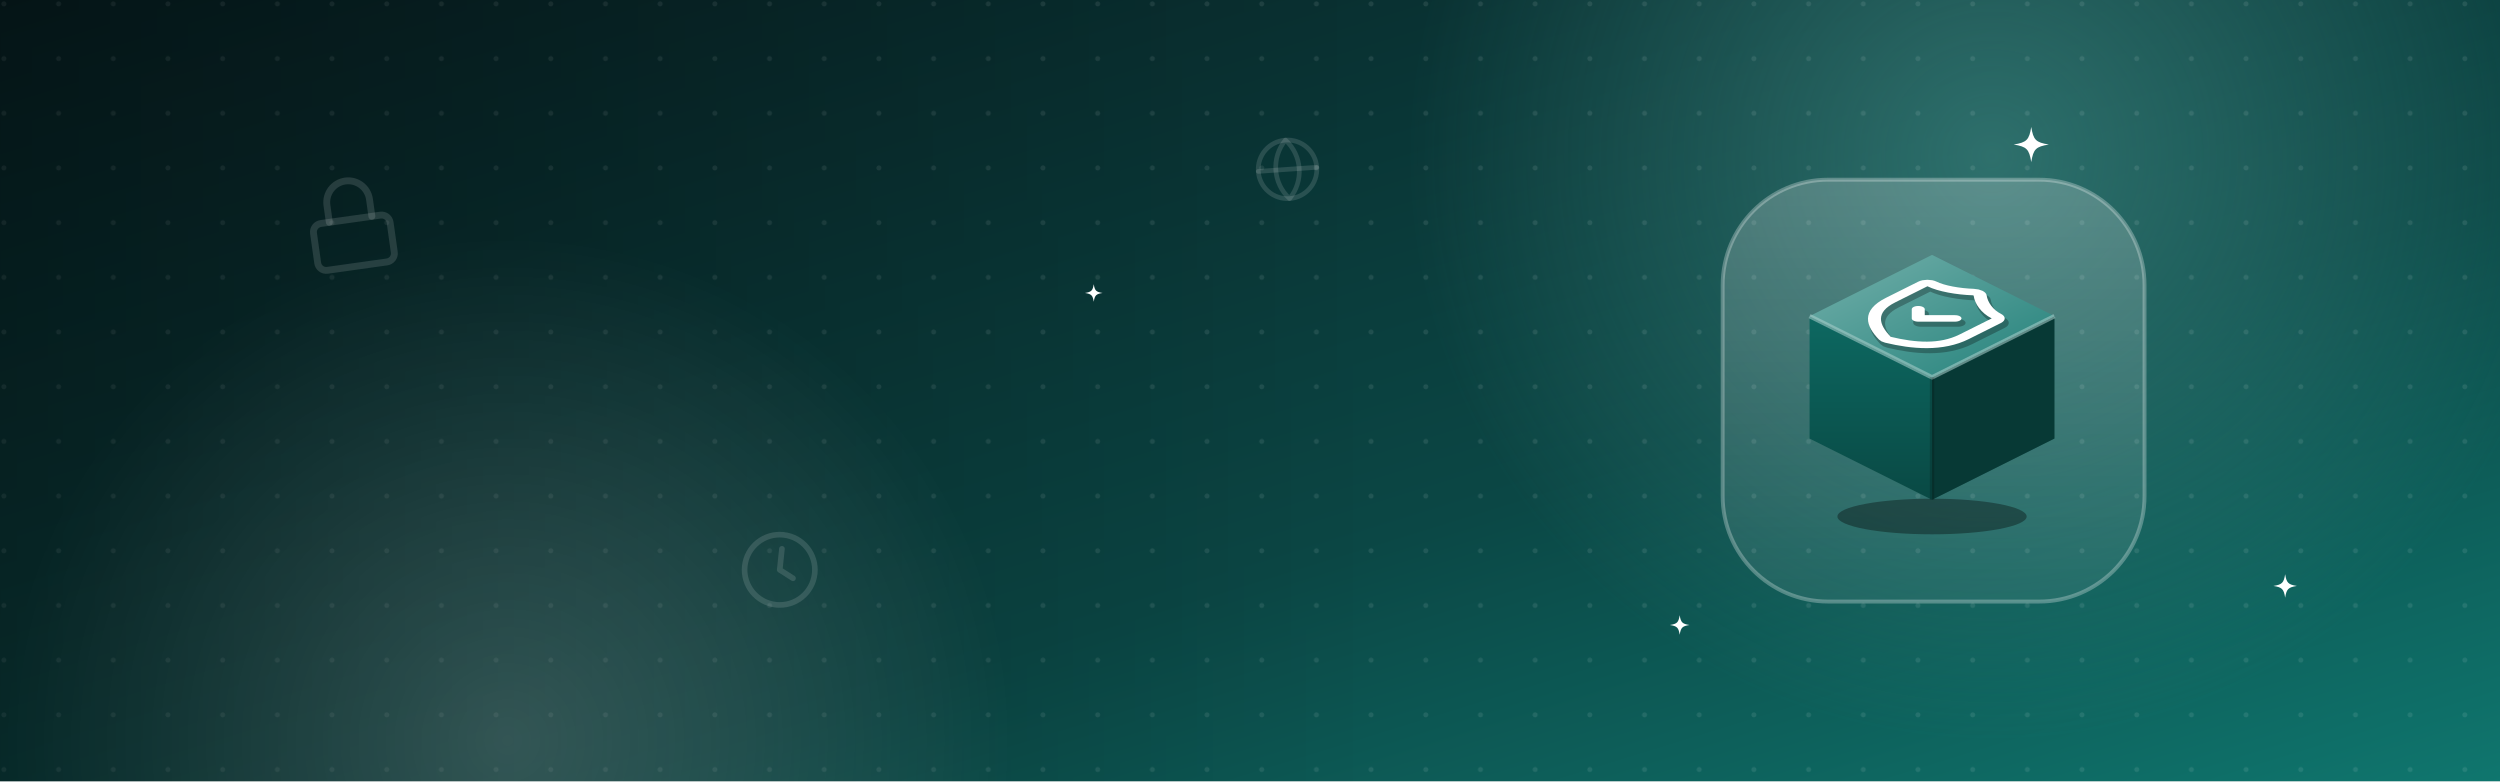
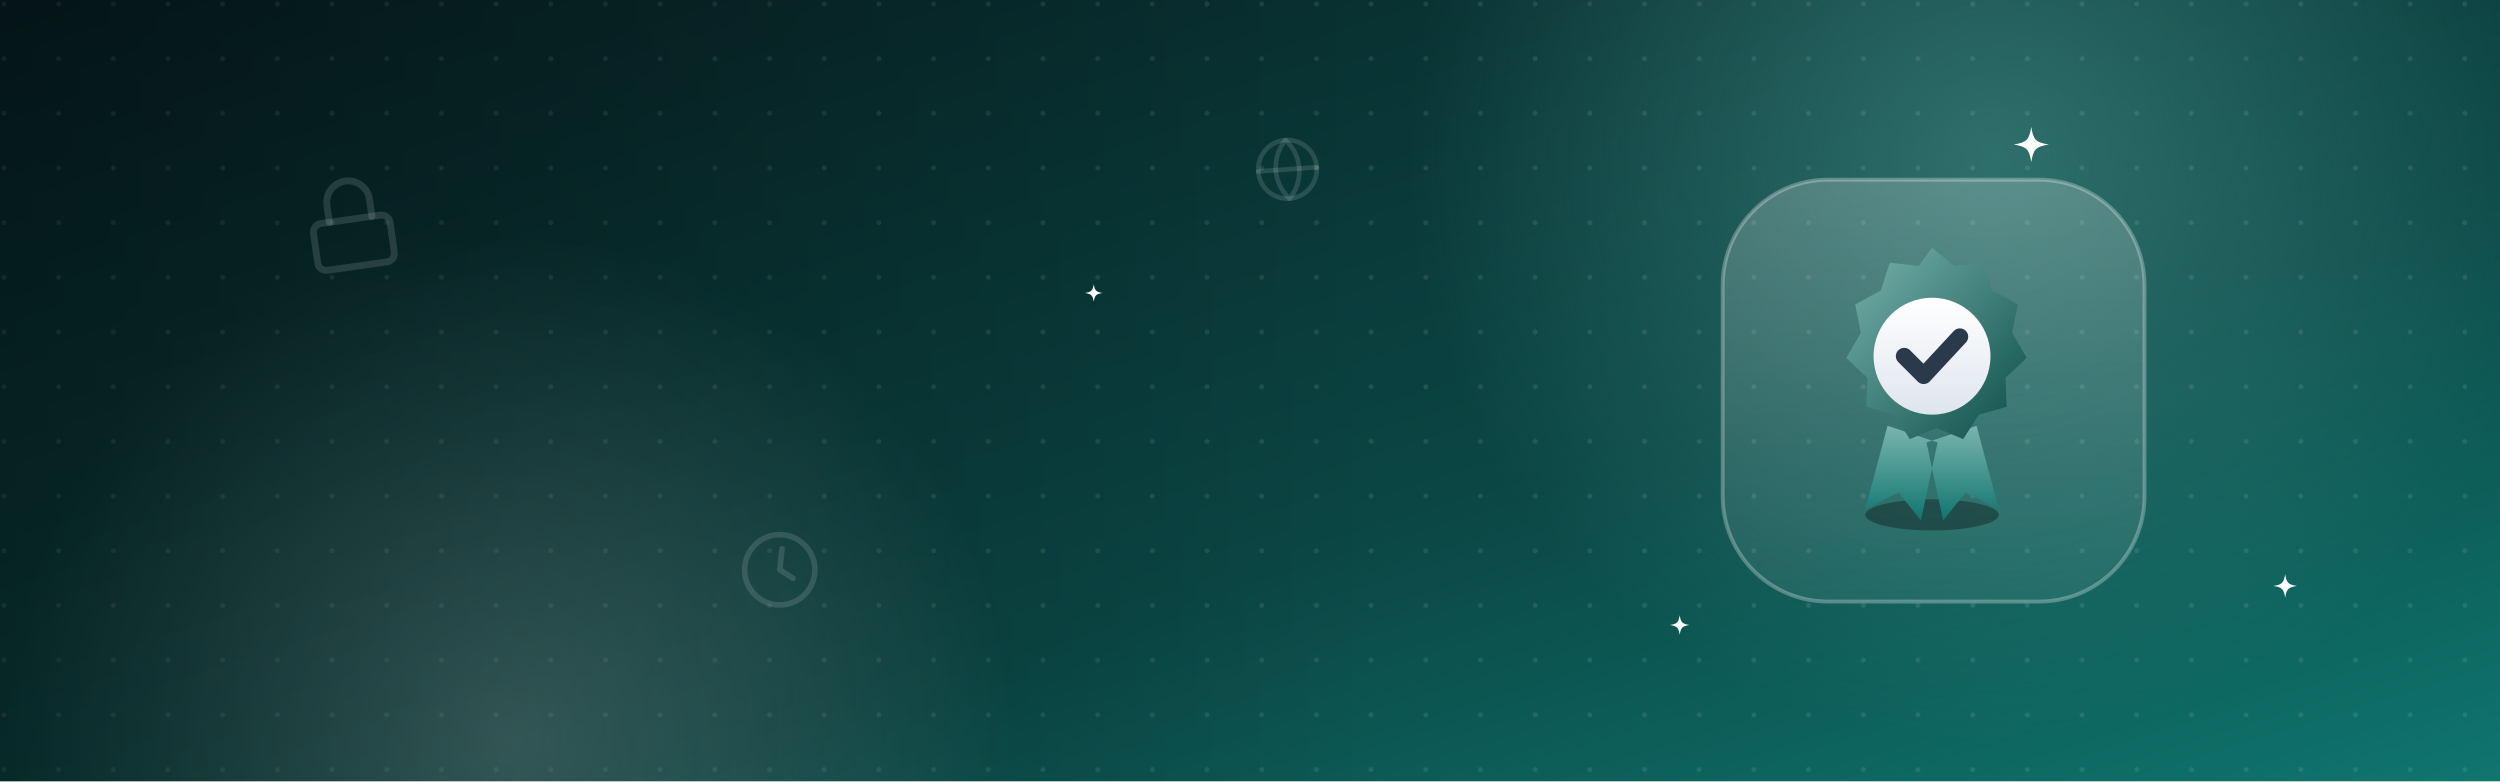
<svg xmlns="http://www.w3.org/2000/svg" viewBox="0 0 1280 400" role="img" aria-hidden="true">
  <defs>
    <linearGradient id="bg" x1="0" y1="0" x2="1" y2="1">
      <stop offset="0" stop-color="#071f22" />
      <stop offset=".62" stop-color="#0b4745" />
      <stop offset="1" stop-color="#0f766e" />
    </linearGradient>
    <radialGradient id="o1">
      <stop offset="0" stop-color="#4b9892" stop-opacity=".55" />
      <stop offset="1" stop-color="#4b9892" stop-opacity="0" />
    </radialGradient>
    <radialGradient id="o2">
      <stop offset="0" stop-color="#ffffff" stop-opacity=".22" />
      <stop offset="1" stop-color="#ffffff" stop-opacity="0" />
    </radialGradient>
    <pattern id="dots" width="28" height="28" patternUnits="userSpaceOnUse">
      <circle cx="2" cy="2" r="1.3" fill="#ffffff" fill-opacity=".09" />
    </pattern>
    <linearGradient id="glass" x1="0" y1="0" x2="0" y2="1">
      <stop offset="0" stop-color="#ffffff" stop-opacity=".22" />
      <stop offset="1" stop-color="#ffffff" stop-opacity=".06" />
    </linearGradient>
    <linearGradient id="fade" x1="0" y1="0" x2="1" y2="0">
      <stop offset="0" stop-color="#000" stop-opacity=".35" />
      <stop offset=".55" stop-color="#000" stop-opacity="0" />
    </linearGradient>
-     <linearGradient id="bbt" x1="0" y1="0" x2="1" y2="1">
-       <stop offset="0" stop-color="#74b0ab" />
-       <stop offset="1" stop-color="#22817a" />
+     <linearGradient id="bbm" x1="0" y1="0" x2="1" y2="1">
+       <stop offset="0" stop-color="#7bb4af" />
+       <stop offset="1" stop-color="#0a4d48" />
    </linearGradient>
-     <linearGradient id="bbl" x1="0" y1="0" x2="0" y2="1">
-       <stop offset="0" stop-color="#0d6861" />
-       <stop offset="1" stop-color="#094944" />
+     <linearGradient id="bbv" x1="0" y1="0" x2="0" y2="1">
+       <stop offset="0" stop-color="#7bb4af" />
+       <stop offset="1" stop-color="#0f766e" />
    </linearGradient>
-     <linearGradient id="bbsh" x1="0" y1="0" x2="1" y2="0">
+     <linearGradient id="bbw" x1="0" y1="0" x2="0" y2="1">
+       <stop offset="0" stop-color="#ffffff" />
+       <stop offset="1" stop-color="#dfe5ee" />
+     </linearGradient>
+     <linearGradient id="bbg" x1="0" y1="0" x2="0" y2="1">
+       <stop offset="0" stop-color="#ffe08a" />
+       <stop offset="1" stop-color="#f2a62b" />
+     </linearGradient>
+     <radialGradient id="bbh" cx=".3" cy=".25" r=".7">
+       <stop offset="0" stop-color="#fff" stop-opacity=".55" />
+       <stop offset="1" stop-color="#fff" stop-opacity="0" />
+     </radialGradient>
+     <linearGradient id="bbs" x1="0" y1="0" x2="1" y2="0">
      <stop offset="0" stop-color="#fff" stop-opacity="0" />
-       <stop offset=".5" stop-color="#fff" stop-opacity=".55" />
+       <stop offset=".5" stop-color="#fff" stop-opacity=".6" />
      <stop offset="1" stop-color="#fff" stop-opacity="0" />
    </linearGradient>
-     <clipPath id="bbc">
-       <path d="M32 10 L54 21 L32 32 L10 21 Z" />
-     </clipPath>
  </defs>
  <style>.b1,.b2,.f,.s,.k{transform-box:fill-box;transform-origin:50% 50%}
@keyframes b1{to{transform:translate(-90px,40px) scale(1.15)}}@keyframes b2{to{transform:translate(70px,-30px) scale(.9)}}
@keyframes f{0%,100%{transform:translateY(0)}50%{transform:translateY(-10px)}}
@keyframes s{0%,100%{opacity:.25;transform:scale(.5) rotate(0)}50%{opacity:.95;transform:scale(1) rotate(45deg)}}
@keyframes k{0%,100%{transform:translateY(0)}50%{transform:translateY(-6px)}}
.b1{animation:b1 16s ease-in-out infinite alternate}.b2{animation:b2 19s ease-in-out infinite alternate}
.f{animation:f 9s ease-in-out infinite}.f1{animation-duration:11s;animation-delay:-3s}.f2{animation-duration:13s;animation-delay:-6s}
.s{animation:s 3.4s ease-in-out infinite}.k{animation:k 6s ease-in-out infinite}
- @media (prefers-reduced-motion:reduce){.b1,.b2,.f,.s,.k{animation:none!important}}.bbbob,.bbshadow{transform-box:fill-box;transform-origin:50% 50%}@keyframes bbb{0%,100%{transform:translateY(0)}50%{transform:translateY(-2.2px)}}@keyframes bbsd{0%,100%{transform:scaleX(1);opacity:.35}50%{transform:scaleX(.86);opacity:.22}}@keyframes bbs{0%,55%{transform:translateX(0)}100%{transform:translateX(78px)}}@keyframes bbg{0%,100%{opacity:.9}50%{opacity:1}}.bbbob{animation:bbb 4.2s ease-in-out infinite}.bbshadow{animation:bbsd 4.2s ease-in-out infinite}.bbshine{animation:bbs 5.5s ease-in-out infinite}.bbglow{animation:bbg 4.2s ease-in-out infinite}</style>
+ @media (prefers-reduced-motion:reduce){.b1,.b2,.f,.s,.k{animation:none!important}}.bbfl,.bbpu,.bbbl,.bbsp,.bbwg,.bbri,.bbsd,.bbpop{transform-box:fill-box;transform-origin:50% 50%}.bbgr{transform-box:fill-box;transform-origin:50% 100%}@keyframes bbfl{0%,100%{transform:translateY(0)}50%{transform:translateY(-2px)}}.bbfl{animation:bbfl 4.2s ease-in-out infinite}@keyframes bbsd{0%,100%{transform:scaleX(1);opacity:.32}50%{transform:scaleX(.85);opacity:.2}}.bbsd{animation:bbsd 4.2s ease-in-out infinite}@keyframes bbpu{0%,100%{opacity:.55}50%{opacity:1}}.bbpu{animation:bbpu 2.4s ease-in-out infinite}@keyframes bbbl{0%,44%,56%,100%{opacity:1}50%{opacity:.15}}.bbbl{animation:bbbl 3s steps(1,end) infinite}@keyframes bbsp{to{transform:rotate(360deg)}}.bbsp{animation:bbsp 14s linear infinite}@keyframes bbwg{0%,100%{transform:rotate(-6deg)}50%{transform:rotate(6deg)}}.bbwg{animation:bbwg 3.4s ease-in-out infinite}@keyframes bbri{0%{transform:translateY(2px);opacity:.7}100%{transform:translateY(-3.5px);opacity:1}}.bbri{animation:bbri 1.6s ease-in-out infinite alternate}@keyframes bbgr{0%,100%{transform:scaleY(.55)}50%{transform:scaleY(1)}}.bbgr{animation:bbgr 2.8s ease-in-out infinite}@keyframes bbpop{0%,100%{transform:scale(.9)}50%{transform:scale(1.08)}}.bbpop{animation:bbpop 2.6s ease-in-out infinite}@keyframes bbsh{0%,60%{transform:translateX(-30px)}100%{transform:translateX(70px)}}.bbsh{animation:bbsh 5s ease-in-out infinite}@keyframes bbdash{to{stroke-dashoffset:-40}}.bbdash{animation:bbdash 2.4s linear infinite}@keyframes bbsw{0%,100%{transform:rotate(-50deg)}50%{transform:rotate(35deg)}}</style>
  <rect width="1280" height="400" fill="url(#bg)" />
  <circle class="b1" cx="1020" cy="80" r="300" fill="url(#o1)" />
  <circle class="b2" cx="260" cy="380" r="260" fill="url(#o2)" />
  <rect width="1280" height="400" fill="url(#dots)" />
  <rect width="1280" height="400" fill="url(#fade)" />
  <g transform="translate(150 92) rotate(-8) scale(2.2)">
    <g class="f f0" fill="none" stroke="#ffffff" stroke-opacity=".13" stroke-width="1.6" stroke-linecap="round" stroke-linejoin="round">
      <rect width="18" height="11" x="3" y="11" rx="2" ry="2" />
      <path d="M7 11V7a5 5 0 0 1 10 0v4" />
    </g>
  </g>
  <g transform="translate(380 268) rotate(6) scale(1.8)">
    <g class="f f1" fill="none" stroke="#ffffff" stroke-opacity=".13" stroke-width="1.6" stroke-linecap="round" stroke-linejoin="round">
      <circle cx="12" cy="12" r="10" />
      <path d="M12 6v6l4 2" />
    </g>
  </g>
  <g transform="translate(640 70) rotate(-4) scale(1.5)">
    <g class="f f2" fill="none" stroke="#ffffff" stroke-opacity=".13" stroke-width="1.6" stroke-linecap="round" stroke-linejoin="round">
      <circle cx="12" cy="12" r="10" />
      <path d="M12 2a14.5 14.5 0 0 0 0 20 14.5 14.5 0 0 0 0-20" />
      <path d="M2 12h20" />
    </g>
  </g>
  <g class="k">
    <rect x="882" y="92" width="216" height="216" rx="54" fill="url(#glass)" stroke="#ffffff" stroke-opacity=".28" stroke-width="2" />
-     <g transform="translate(898 102) scale(2.85)">
-       <g class="bbbob">
-         <ellipse cx="32" cy="57" rx="17" ry="3.2" fill="#000" opacity=".35" class="bbshadow" />
-         <path d="M10 21 L32 32 V54 L10 43 Z" fill="url(#bbl)" />
-         <path d="M54 21 L32 32 V54 L54 43 Z" fill="#073935" />
-         <path d="M32 10 L54 21 L32 32 L10 21 Z" fill="url(#bbt)" />
-         <path d="M10 21 L32 32 L54 21" fill="none" stroke="#abcfcc" stroke-opacity=".55" stroke-width=".8" stroke-linejoin="round" />
-         <path d="M32 32 V54" stroke="#000" stroke-opacity=".18" stroke-width=".8" />
-         <g clip-path="url(#bbc)">
-           <rect class="bbshine" x="-14" y="6" width="14" height="30" fill="url(#bbsh)" transform="skewX(-25)" />
+     <g transform="translate(898 104) scale(2.85)">
+       <ellipse class="bbsd" cx="32" cy="56" rx="12" ry="2.8" fill="#000" opacity=".32" />
+       <g class="bbfl">
+         <path d="M24 40 20 55l6-3 4 5 3-14zM40 40l4 15-6-3-4 5-3-14z" fill="url(#bbv)" />
+         <g class="bbsp">
+           <path d="M32 8l4 3.3 5.2-.6 1.6 5 4.6 2.5-1 5.1 2.6 4.5-3.8 3.6.2 5.2-5 1.4-2.8 4.4-4.8-2-4.8 2-2.8-4.4-5-1.4.2-5.2-3.8-3.6 2.6-4.5-1-5.1 4.6-2.5 1.6-5 5.2.6z" fill="url(#bbm)" />
        </g>
-         <g transform="translate(.5 .8)">
-           <g transform="matrix(0.825 0.4125 -0.825 0.4125 32 11.100)" fill="none" stroke="#000" stroke-opacity=".28" stroke-width="2.4" stroke-linecap="round" stroke-linejoin="round">
-             <path d="M20 13c0 5-3.5 7.5-7.66 8.95a1 1 0 0 1-.67-.01C7.5 20.5 4 18 4 13V6a1 1 0 0 1 1-1c2 0 4.5-1.2 6.24-2.72a1.17 1.17 0 0 1 1.52 0C14.51 3.81 17 5 19 5a1 1 0 0 1 1 1z" />
-             <path d="m9 12 2 2 4-4" />
-           </g>
-         </g>
-         <g class="bbglow" transform="matrix(0.825 0.4125 -0.825 0.4125 32 11.100)" fill="none" stroke="#fff" stroke-width="2" stroke-linecap="round" stroke-linejoin="round">
-           <path d="M20 13c0 5-3.5 7.5-7.66 8.95a1 1 0 0 1-.67-.01C7.5 20.5 4 18 4 13V6a1 1 0 0 1 1-1c2 0 4.5-1.2 6.24-2.72a1.17 1.17 0 0 1 1.52 0C14.51 3.81 17 5 19 5a1 1 0 0 1 1 1z" />
-           <path d="m9 12 2 2 4-4" />
-         </g>
+         <circle cx="32" cy="27.5" r="10.5" fill="url(#bbw)" />
+         <path d="M27 27.5l3.5 3.5 6.5-7" fill="none" stroke="#2b3a4a" stroke-width="3" stroke-linecap="round" stroke-linejoin="round" />
      </g>
    </g>
  </g>
  <g transform="translate(1040 74) scale(0.9)">
    <path class="s" style="animation-delay:0s" d="M0 -10 C1.2 -2.6 2.6 -1.2 10 0 C2.6 1.2 1.2 2.6 0 10 C-1.2 2.6 -2.6 1.2 -10 0 C-2.6 -1.2 -1.2 -2.6 0 -10Z" fill="#ffffff" />
  </g>
  <g transform="translate(1170 300) scale(0.6)">
    <path class="s" style="animation-delay:1.1s" d="M0 -10 C1.2 -2.6 2.6 -1.2 10 0 C2.6 1.2 1.2 2.6 0 10 C-1.2 2.6 -2.6 1.2 -10 0 C-2.6 -1.2 -1.2 -2.6 0 -10Z" fill="#ffffff" />
  </g>
  <g transform="translate(860 320) scale(0.5)">
    <path class="s" style="animation-delay:2.2s" d="M0 -10 C1.2 -2.6 2.6 -1.2 10 0 C2.6 1.2 1.2 2.6 0 10 C-1.2 2.6 -2.6 1.2 -10 0 C-2.6 -1.2 -1.2 -2.6 0 -10Z" fill="#ffffff" />
  </g>
  <g transform="translate(560 150) scale(0.45)">
    <path class="s" style="animation-delay:0.6s" d="M0 -10 C1.2 -2.6 2.6 -1.2 10 0 C2.6 1.2 1.2 2.6 0 10 C-1.2 2.6 -2.6 1.2 -10 0 C-2.6 -1.2 -1.2 -2.6 0 -10Z" fill="#ffffff" />
  </g>
</svg>
